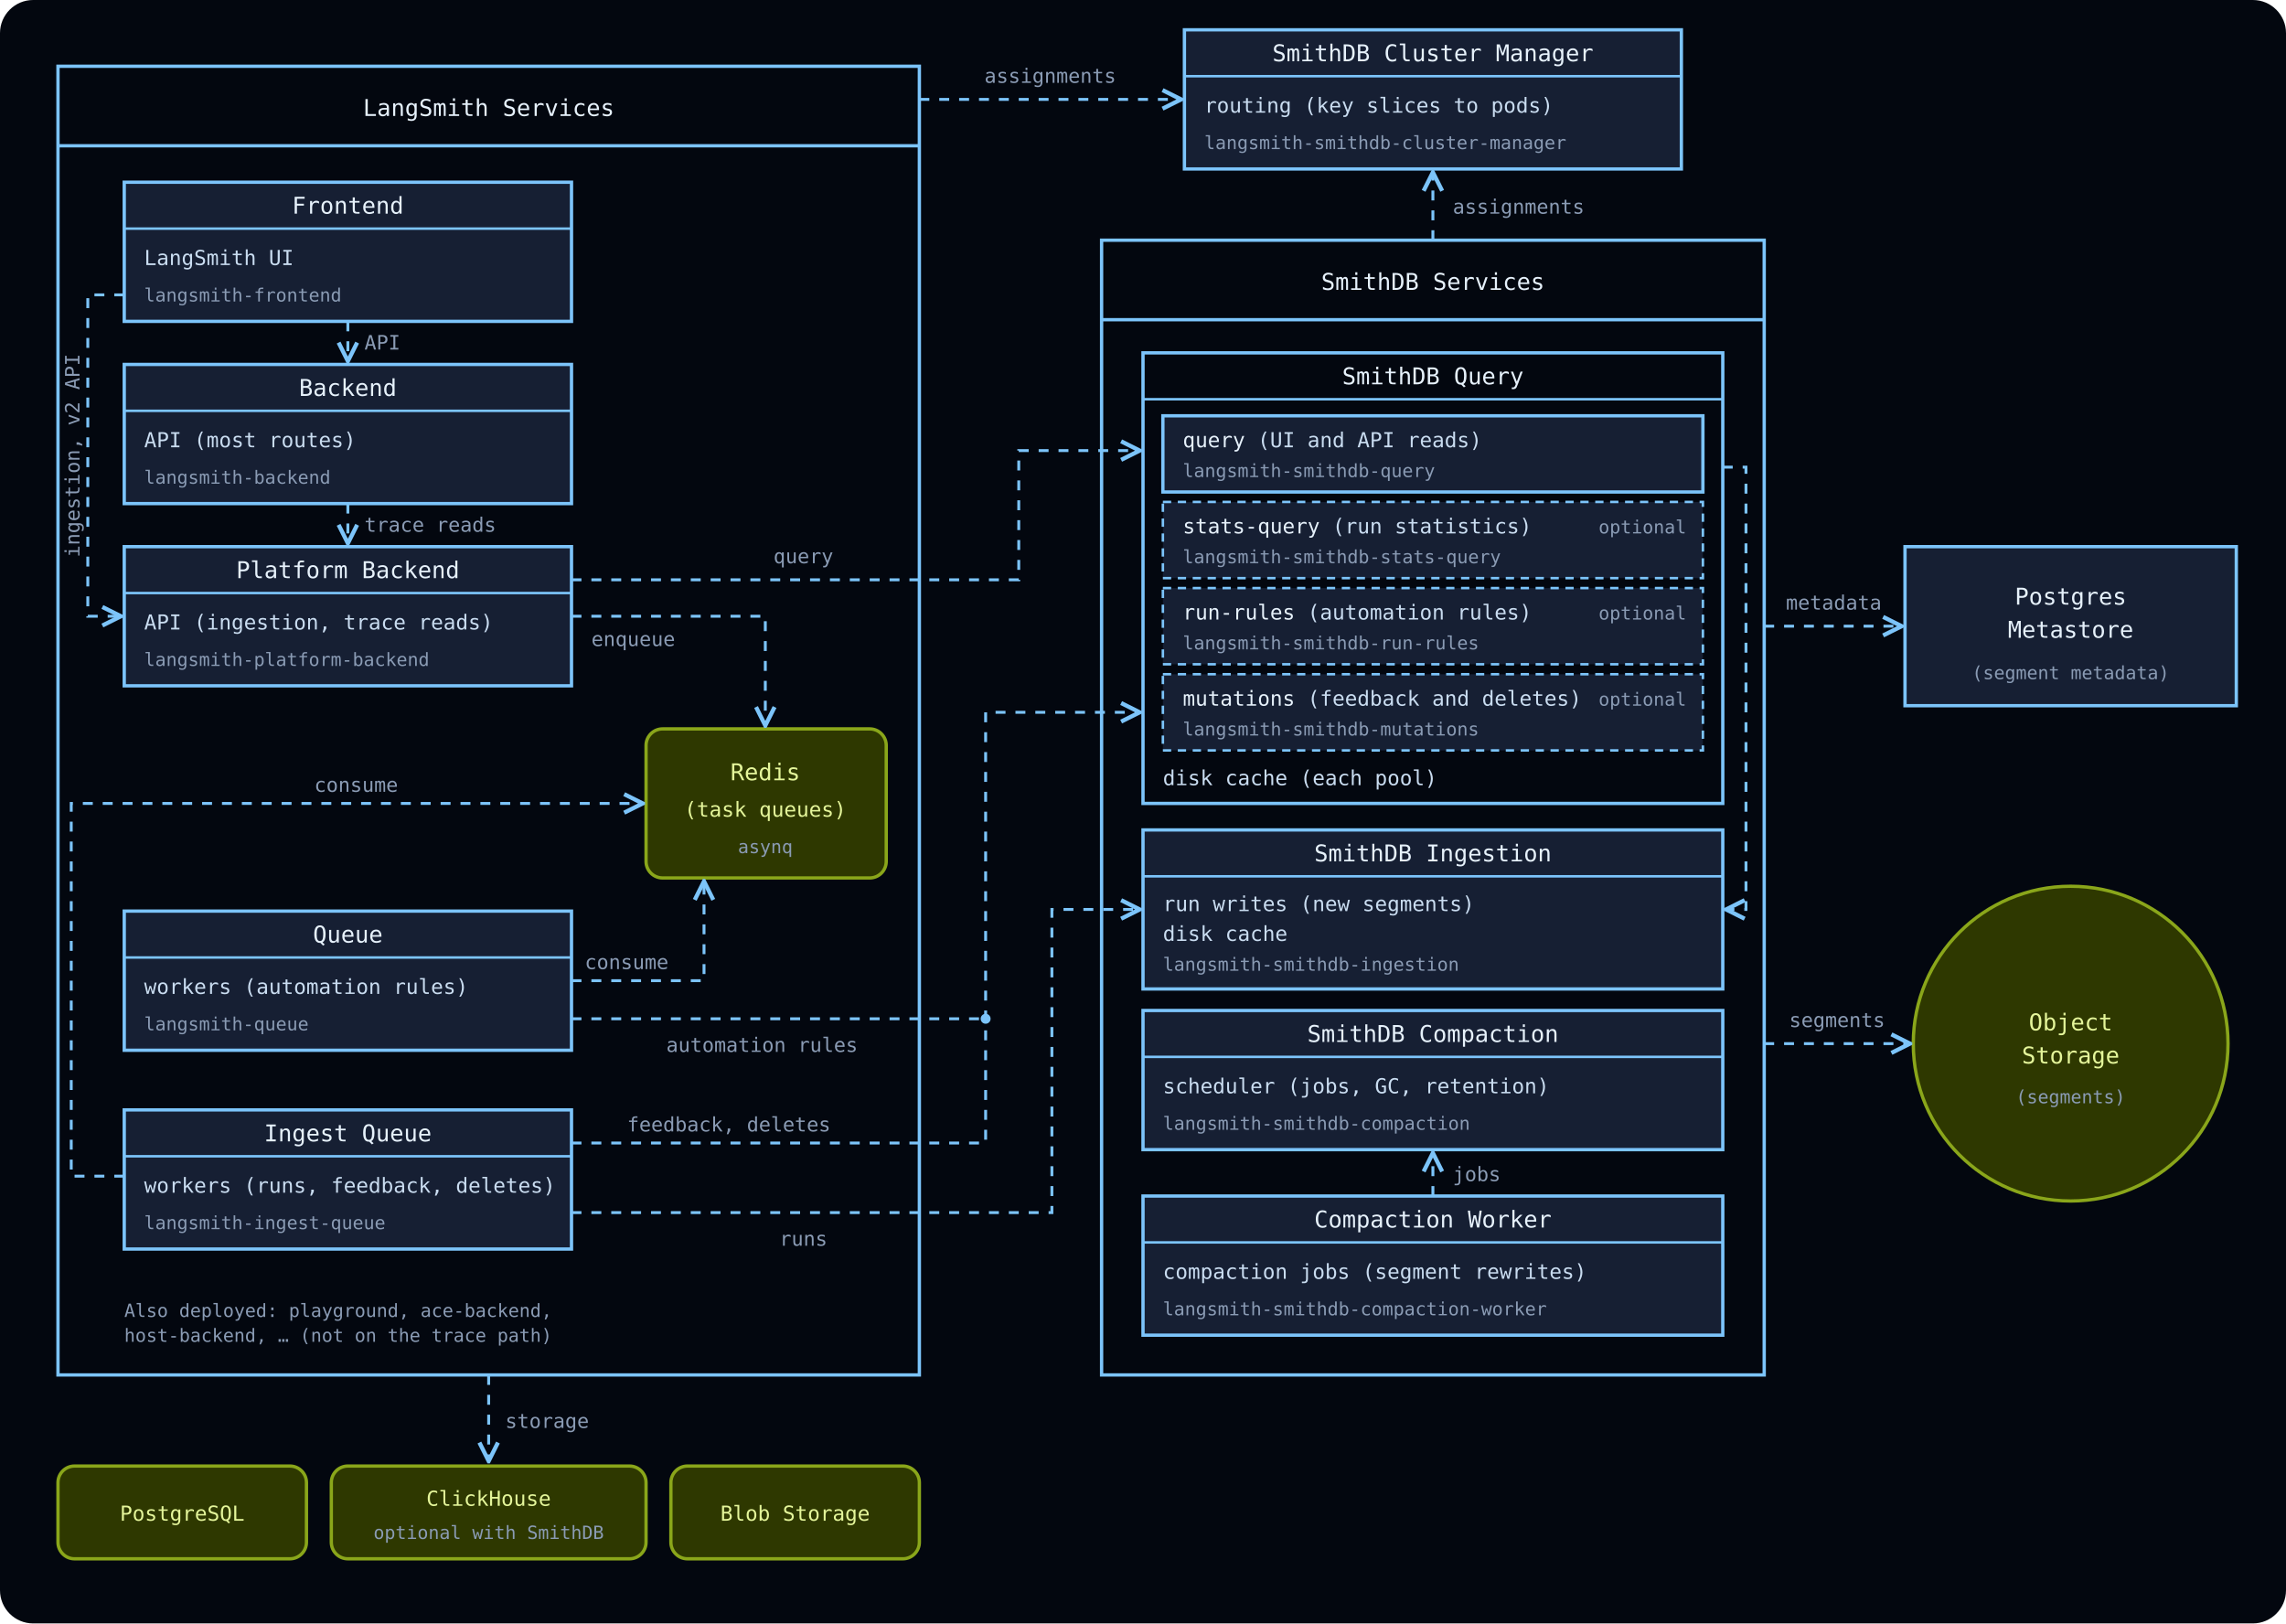
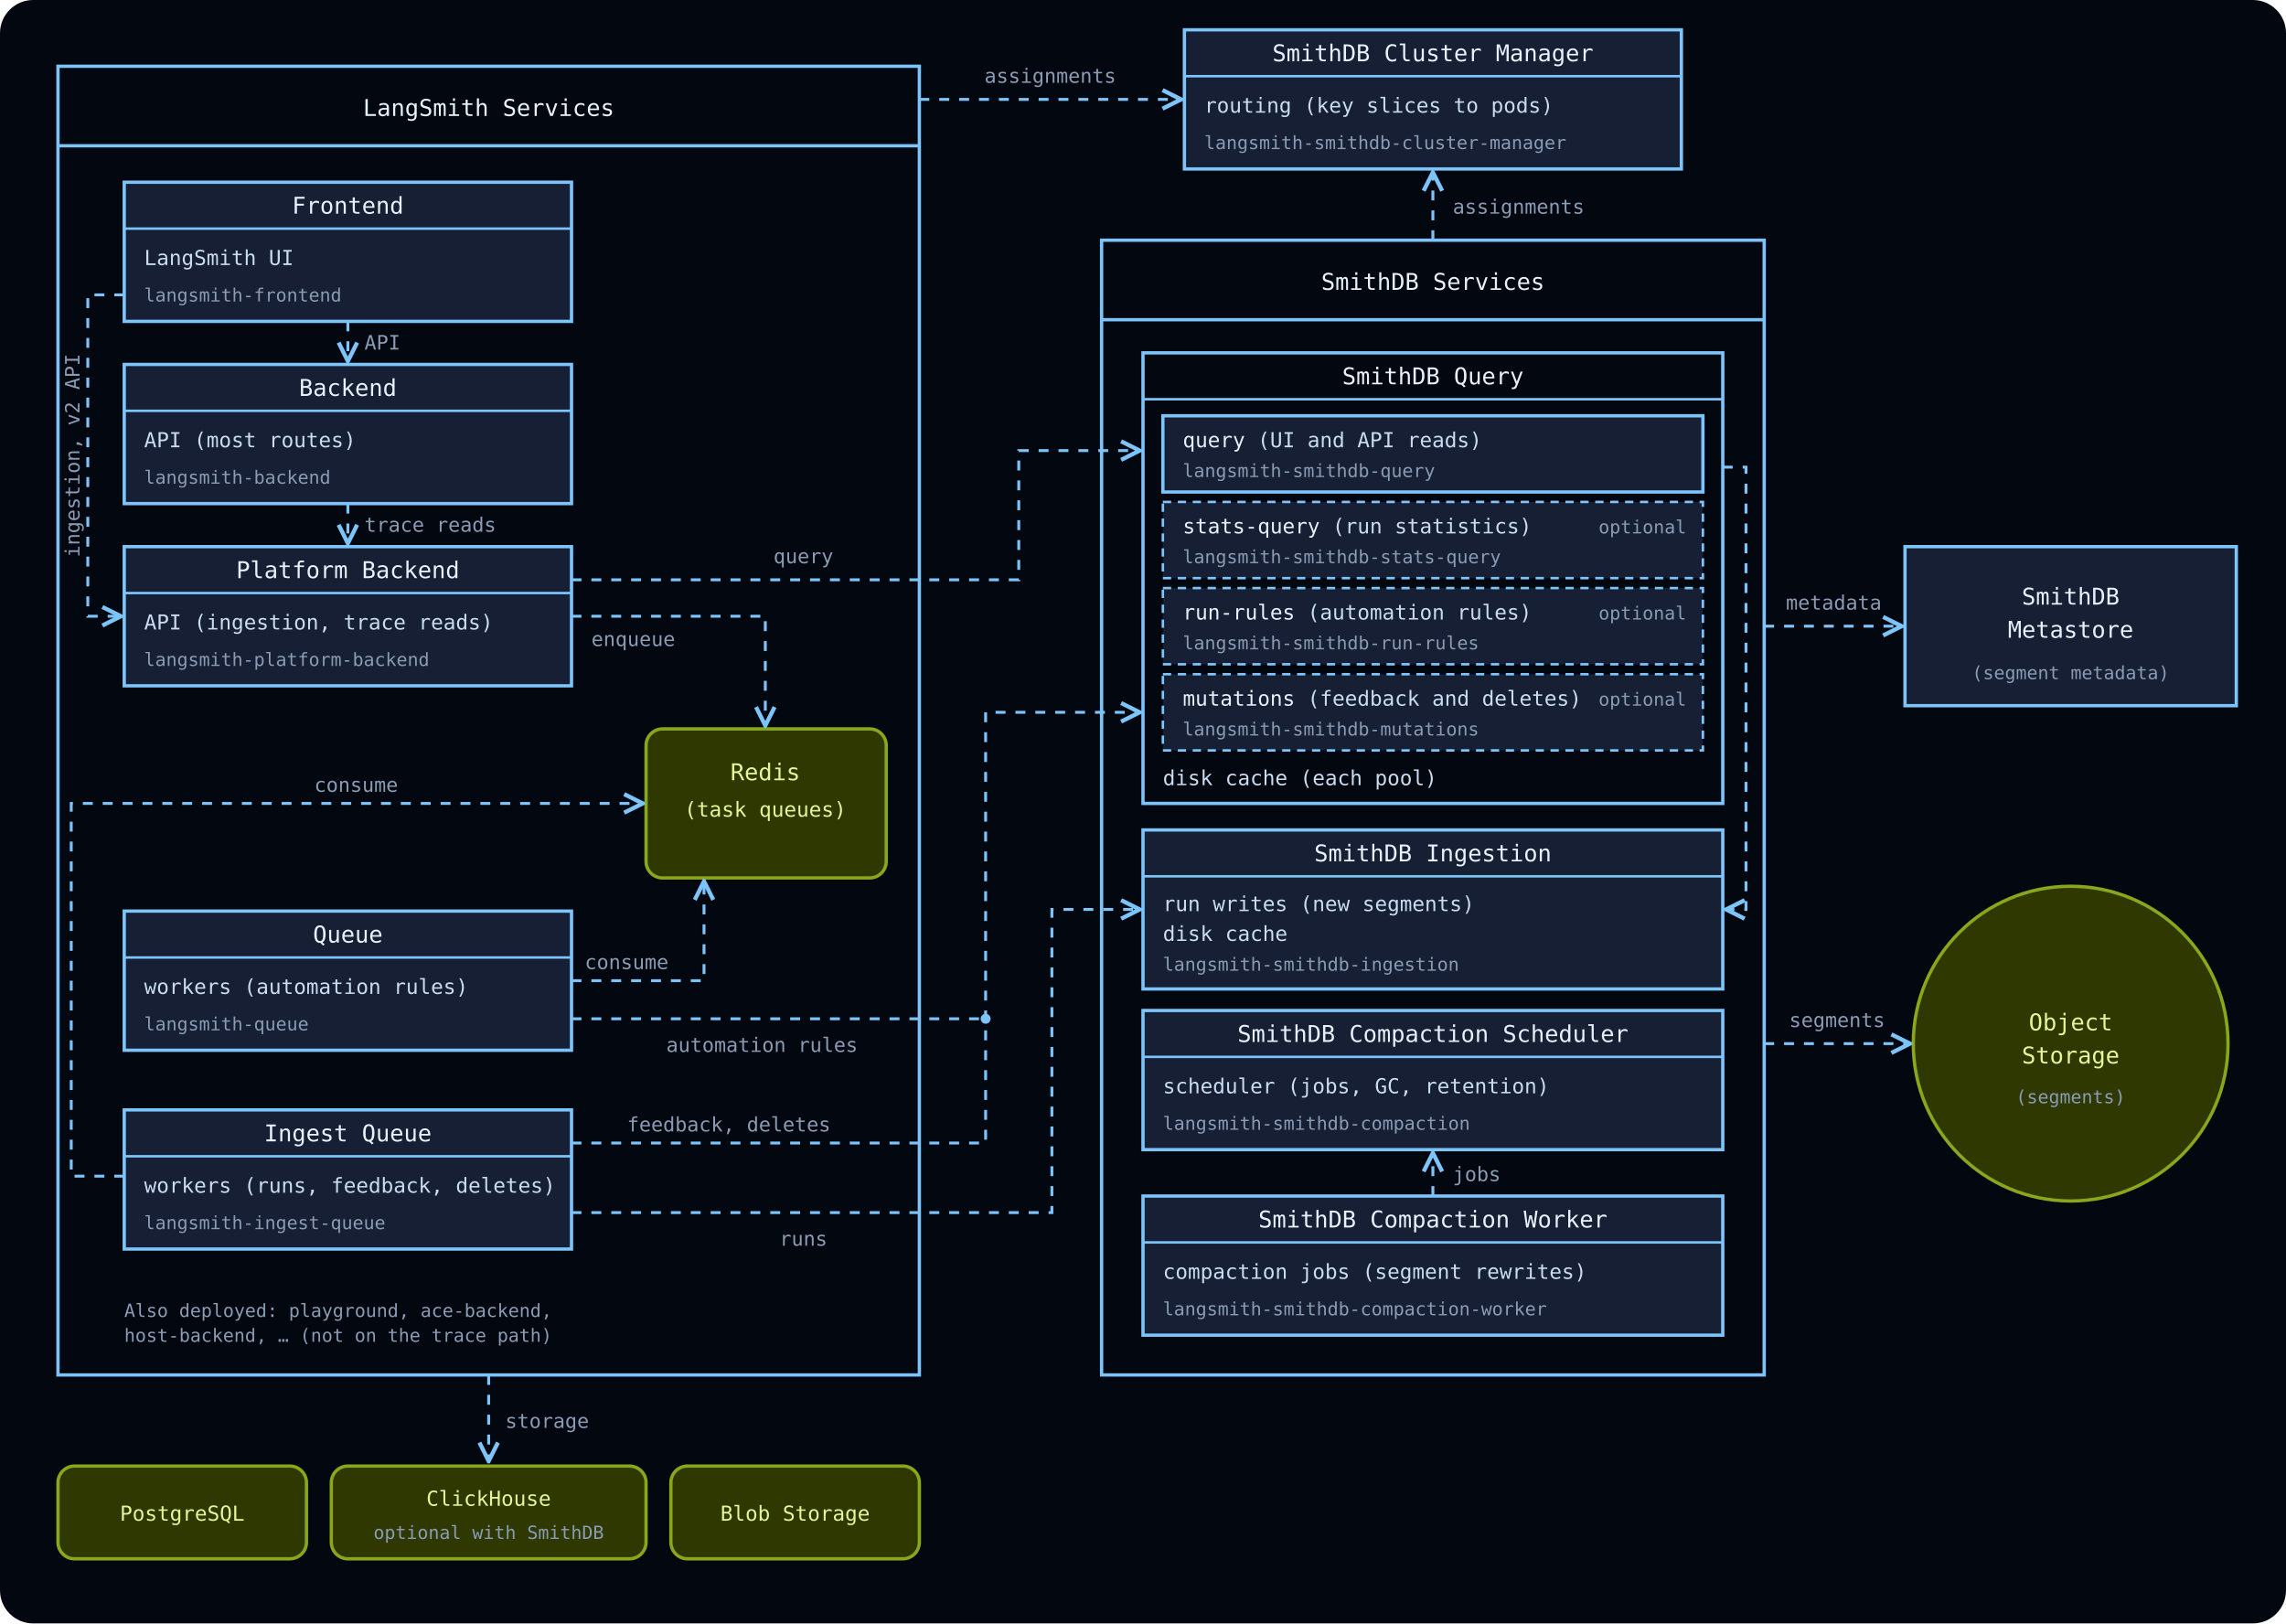
<svg xmlns="http://www.w3.org/2000/svg" id="diagram" style="color-scheme: dark" width="1380" height="980" viewBox="215 90 1380 980" role="img" aria-labelledby="title desc" font-family="ui-monospace, SFMono-Regular, Menlo, Consolas, monospace">
  <defs>
    <marker id="a" viewBox="0 0 10 10" refX="9" refY="5" markerWidth="8" markerHeight="8" orient="auto-start-reverse">
      <path d="M1 1 L9 5 L1 9" fill="none" stroke="#7cc4fa" stroke-width="1.8" />
    </marker>
  </defs>
  <rect x="215" y="90" width="1380" height="980" rx="20" fill="#03070f" />
  <rect x="250" y="130" width="520" height="790" fill="none" stroke="#7cc4fa" stroke-width="2" />
  <line x1="250" y1="178" x2="770" y2="178" stroke="#7cc4fa" stroke-width="2" />
  <text x="510" y="160" text-anchor="middle" font-size="14" fill="#e6f1fb">LangSmith Services</text>
  <rect x="290" y="200" width="270" height="84" fill="#161f33" stroke="#7cc4fa" stroke-width="2" />
  <line x1="290" y1="228" x2="560" y2="228" stroke="#7cc4fa" stroke-width="1.5" />
  <text x="425" y="219" text-anchor="middle" font-size="14" fill="#e6f1fb">Frontend</text>
  <text x="302" y="250" font-size="12.5" fill="#c9dcf0">LangSmith UI</text>
  <text x="302" y="272" font-size="11" fill="#8a9bb4">langsmith-frontend</text>
  <rect x="290" y="310" width="270" height="84" fill="#161f33" stroke="#7cc4fa" stroke-width="2" />
  <line x1="290" y1="338" x2="560" y2="338" stroke="#7cc4fa" stroke-width="1.5" />
  <text x="425" y="329" text-anchor="middle" font-size="14" fill="#e6f1fb">Backend</text>
  <text x="302" y="360" font-size="12.5" fill="#c9dcf0">API (most routes)</text>
  <text x="302" y="382" font-size="11" fill="#8a9bb4">langsmith-backend</text>
  <rect x="290" y="420" width="270" height="84" fill="#161f33" stroke="#7cc4fa" stroke-width="2" />
  <line x1="290" y1="448" x2="560" y2="448" stroke="#7cc4fa" stroke-width="1.5" />
  <text x="425" y="439" text-anchor="middle" font-size="14" fill="#e6f1fb">Platform Backend</text>
  <text x="302" y="470" font-size="12.5" fill="#c9dcf0">API (ingestion, trace reads)</text>
  <text x="302" y="492" font-size="11" fill="#8a9bb4">langsmith-platform-backend</text>
  <rect x="605" y="530" width="145" height="90" rx="10" fill="#2e3800" stroke="#8aa61a" stroke-width="2" />
  <text x="677" y="561" text-anchor="middle" font-size="14" fill="#e4f59a">Redis</text>
  <text x="677" y="583" text-anchor="middle" font-size="12.5" fill="#e4f59a">(task queues)</text>
-   <text x="677" y="605" text-anchor="middle" font-size="11" fill="#8a9bb4">asynq</text>
  <rect x="290" y="640" width="270" height="84" fill="#161f33" stroke="#7cc4fa" stroke-width="2" />
  <line x1="290" y1="668" x2="560" y2="668" stroke="#7cc4fa" stroke-width="1.5" />
  <text x="425" y="659" text-anchor="middle" font-size="14" fill="#e6f1fb">Queue</text>
  <text x="302" y="690" font-size="12.5" fill="#c9dcf0">workers (automation rules)</text>
  <text x="302" y="712" font-size="11" fill="#8a9bb4">langsmith-queue</text>
  <rect x="290" y="760" width="270" height="84" fill="#161f33" stroke="#7cc4fa" stroke-width="2" />
  <line x1="290" y1="788" x2="560" y2="788" stroke="#7cc4fa" stroke-width="1.5" />
  <text x="425" y="779" text-anchor="middle" font-size="14" fill="#e6f1fb">Ingest Queue</text>
  <text x="302" y="810" font-size="12.5" fill="#c9dcf0">workers (runs, feedback, deletes)</text>
  <text x="302" y="832" font-size="11" fill="#8a9bb4">langsmith-ingest-queue</text>
  <text x="290" y="885" font-size="11" fill="#8a9bb4">Also deployed: playground, ace-backend,</text>
  <text x="290" y="900" font-size="11" fill="#8a9bb4">host-backend, … (not on the trace path)</text>
  <rect x="930" y="108" width="300" height="84" fill="#161f33" stroke="#7cc4fa" stroke-width="2" />
  <line x1="930" y1="136" x2="1230" y2="136" stroke="#7cc4fa" stroke-width="1.5" />
  <text x="1080" y="127" text-anchor="middle" font-size="14" fill="#e6f1fb">SmithDB Cluster Manager</text>
  <text x="942" y="158" font-size="12.5" fill="#c9dcf0">routing (key slices to pods)</text>
  <text x="942" y="180" font-size="11" fill="#8a9bb4">langsmith-smithdb-cluster-manager</text>
  <rect x="880" y="235" width="400" height="685" fill="none" stroke="#7cc4fa" stroke-width="2" />
  <line x1="880" y1="283" x2="1280" y2="283" stroke="#7cc4fa" stroke-width="2" />
  <text x="1080" y="265" text-anchor="middle" font-size="14" fill="#e6f1fb">SmithDB Services</text>
  <rect x="905" y="303" width="350" height="272" fill="none" stroke="#7cc4fa" stroke-width="2" />
  <line x1="905" y1="331" x2="1255" y2="331" stroke="#7cc4fa" stroke-width="1.5" />
  <text x="1080" y="322" text-anchor="middle" font-size="14" fill="#e6f1fb">SmithDB Query</text>
  <text x="917" y="564" font-size="12.5" fill="#c9dcf0">disk cache (each pool)</text>
  <rect x="917" y="341" width="326" height="46" fill="#161f33" stroke="#7cc4fa" stroke-width="2" />
  <text x="929" y="360" font-size="12.5" fill="#c9dcf0">
    <tspan fill="#e6f1fb">query</tspan> (UI and API reads)</text>
  <text x="929" y="378" font-size="11" fill="#8a9bb4">langsmith-smithdb-query</text>
  <rect x="917" y="393" width="326" height="46" fill="#161f33" stroke="#7cc4fa" stroke-width="1.5" stroke-dasharray="5 4" />
  <text x="929" y="412" font-size="12.5" fill="#c9dcf0">
    <tspan fill="#e6f1fb">stats-query</tspan> (run statistics)</text>
  <text x="1233" y="412" text-anchor="end" font-size="11" fill="#8a9bb4">optional</text>
  <text x="929" y="430" font-size="11" fill="#8a9bb4">langsmith-smithdb-stats-query</text>
  <rect x="917" y="445" width="326" height="46" fill="#161f33" stroke="#7cc4fa" stroke-width="1.5" stroke-dasharray="5 4" />
  <text x="929" y="464" font-size="12.5" fill="#c9dcf0">
    <tspan fill="#e6f1fb">run-rules</tspan> (automation rules)</text>
  <text x="1233" y="464" text-anchor="end" font-size="11" fill="#8a9bb4">optional</text>
  <text x="929" y="482" font-size="11" fill="#8a9bb4">langsmith-smithdb-run-rules</text>
  <rect x="917" y="497" width="326" height="46" fill="#161f33" stroke="#7cc4fa" stroke-width="1.5" stroke-dasharray="5 4" />
  <text x="929" y="516" font-size="12.5" fill="#c9dcf0">
    <tspan fill="#e6f1fb">mutations</tspan> (feedback and deletes)</text>
  <text x="1233" y="516" text-anchor="end" font-size="11" fill="#8a9bb4">optional</text>
  <text x="929" y="534" font-size="11" fill="#8a9bb4">langsmith-smithdb-mutations</text>
  <rect x="905" y="591" width="350" height="96" fill="#161f33" stroke="#7cc4fa" stroke-width="2" />
  <line x1="905" y1="619" x2="1255" y2="619" stroke="#7cc4fa" stroke-width="1.5" />
  <text x="1080" y="610" text-anchor="middle" font-size="14" fill="#e6f1fb">SmithDB Ingestion</text>
  <text x="917" y="640" font-size="12.5" fill="#c9dcf0">run writes (new segments)</text>
  <text x="917" y="658" font-size="12.5" fill="#c9dcf0">disk cache</text>
  <text x="917" y="676" font-size="11" fill="#8a9bb4">langsmith-smithdb-ingestion</text>
  <rect x="905" y="700" width="350" height="84" fill="#161f33" stroke="#7cc4fa" stroke-width="2" />
  <line x1="905" y1="728" x2="1255" y2="728" stroke="#7cc4fa" stroke-width="1.5" />
-   <text x="1080" y="719" text-anchor="middle" font-size="14" fill="#e6f1fb">SmithDB Compaction</text>
+   <text x="1080" y="719" text-anchor="middle" font-size="14" fill="#e6f1fb">SmithDB Compaction Scheduler</text>
  <text x="917" y="750" font-size="12.5" fill="#c9dcf0">scheduler (jobs, GC, retention)</text>
  <text x="917" y="772" font-size="11" fill="#8a9bb4">langsmith-smithdb-compaction</text>
  <rect x="905" y="812" width="350" height="84" fill="#161f33" stroke="#7cc4fa" stroke-width="2" />
  <line x1="905" y1="840" x2="1255" y2="840" stroke="#7cc4fa" stroke-width="1.5" />
-   <text x="1080" y="831" text-anchor="middle" font-size="14" fill="#e6f1fb">Compaction Worker</text>
+   <text x="1080" y="831" text-anchor="middle" font-size="14" fill="#e6f1fb">SmithDB Compaction Worker</text>
  <text x="917" y="862" font-size="12.5" fill="#c9dcf0">compaction jobs (segment rewrites)</text>
  <text x="917" y="884" font-size="11" fill="#8a9bb4">langsmith-smithdb-compaction-worker</text>
  <rect x="1365" y="420" width="200" height="96" fill="#161f33" stroke="#7cc4fa" stroke-width="2" />
-   <text x="1465" y="455" text-anchor="middle" font-size="14" fill="#e6f1fb">Postgres</text>
+   <text x="1465" y="455" text-anchor="middle" font-size="14" fill="#e6f1fb">SmithDB</text>
  <text x="1465" y="475" text-anchor="middle" font-size="14" fill="#e6f1fb">Metastore</text>
  <text x="1465" y="500" text-anchor="middle" font-size="11" fill="#8a9bb4">(segment metadata)</text>
  <circle cx="1465" cy="720" r="95" fill="#2e3800" stroke="#8aa61a" stroke-width="2" />
  <text x="1465" y="712" text-anchor="middle" font-size="14" fill="#e4f59a">Object</text>
  <text x="1465" y="732" text-anchor="middle" font-size="14" fill="#e4f59a">Storage</text>
  <text x="1465" y="756" text-anchor="middle" font-size="11" fill="#8a9bb4">(segments)</text>
  <rect x="250" y="975" width="150" height="56" rx="10" fill="#2e3800" stroke="#8aa61a" stroke-width="2" />
  <text x="325" y="1008" text-anchor="middle" font-size="12.5" fill="#e4f59a">PostgreSQL</text>
  <rect x="415" y="975" width="190" height="56" rx="10" fill="#2e3800" stroke="#8aa61a" stroke-width="2" />
  <text x="510" y="999" text-anchor="middle" font-size="12.5" fill="#e4f59a">ClickHouse</text>
  <text x="510" y="1019" text-anchor="middle" font-size="11" fill="#8a9bb4">optional with SmithDB</text>
  <rect x="620" y="975" width="150" height="56" rx="10" fill="#2e3800" stroke="#8aa61a" stroke-width="2" />
  <text x="695" y="1008" text-anchor="middle" font-size="12.5" fill="#e4f59a">Blob Storage</text>
  <path d="M425 284 V308" marker-end="url(#a)" stroke="#7cc4fa" stroke-width="1.75" fill="none" stroke-dasharray="6 6" />
  <text x="435" y="301" font-size="12" fill="#8a9bb4">API</text>
  <path d="M290 268 H268 V462 H288" marker-end="url(#a)" stroke="#7cc4fa" stroke-width="1.75" fill="none" stroke-dasharray="6 6" />
  <text x="263" y="365" text-anchor="middle" transform="rotate(-90 263 365)" font-size="12" fill="#8a9bb4">ingestion, v2 API</text>
  <path d="M425 394 V418" marker-end="url(#a)" stroke="#7cc4fa" stroke-width="1.75" fill="none" stroke-dasharray="6 6" />
  <text x="435" y="411" font-size="12" fill="#8a9bb4">trace reads</text>
  <path d="M560 440 H830 V362 H903" marker-end="url(#a)" stroke="#7cc4fa" stroke-width="1.75" fill="none" stroke-dasharray="6 6" />
  <text x="700" y="430" text-anchor="middle" font-size="12" fill="#8a9bb4">query</text>
  <path d="M560 705 H810" stroke="#7cc4fa" stroke-width="1.75" fill="none" stroke-dasharray="6 6" />
  <circle cx="810" cy="705" r="3" fill="#7cc4fa" />
  <text x="675" y="725" text-anchor="middle" font-size="12" fill="#8a9bb4">automation rules</text>
  <path d="M560 462 H677 V528" marker-end="url(#a)" stroke="#7cc4fa" stroke-width="1.75" fill="none" stroke-dasharray="6 6" />
  <text x="572" y="480" font-size="12" fill="#8a9bb4">enqueue</text>
  <path d="M560 682 H640 V622" marker-end="url(#a)" stroke="#7cc4fa" stroke-width="1.75" fill="none" stroke-dasharray="6 6" />
  <text x="568" y="675" font-size="12" fill="#8a9bb4">consume</text>
  <path d="M290 800 H258 V575 H603" marker-end="url(#a)" stroke="#7cc4fa" stroke-width="1.75" fill="none" stroke-dasharray="6 6" />
  <text x="430" y="568" text-anchor="middle" font-size="12" fill="#8a9bb4">consume</text>
  <path d="M560 780 H810 V520 H903" marker-end="url(#a)" stroke="#7cc4fa" stroke-width="1.75" fill="none" stroke-dasharray="6 6" />
  <text x="655" y="773" text-anchor="middle" font-size="12" fill="#8a9bb4">feedback, deletes</text>
  <path d="M560 822 H850 V639 H903" marker-end="url(#a)" stroke="#7cc4fa" stroke-width="1.75" fill="none" stroke-dasharray="6 6" />
  <text x="700" y="842" text-anchor="middle" font-size="12" fill="#8a9bb4">runs</text>
  <path d="M770 150 H928" marker-end="url(#a)" stroke="#7cc4fa" stroke-width="1.75" fill="none" stroke-dasharray="6 6" />
  <path d="M1080 235 V194" marker-end="url(#a)" stroke="#7cc4fa" stroke-width="1.75" fill="none" stroke-dasharray="6 6" />
  <text x="849" y="140" text-anchor="middle" font-size="12" fill="#8a9bb4">assignments</text>
  <text x="1092" y="219" font-size="12" fill="#8a9bb4">assignments</text>
  <path d="M1255 372 H1269 V639 H1257" marker-end="url(#a)" stroke="#7cc4fa" stroke-width="1.75" fill="none" stroke-dasharray="6 6" />
  <path d="M1080 812 V786" marker-end="url(#a)" stroke="#7cc4fa" stroke-width="1.75" fill="none" stroke-dasharray="6 6" />
  <text x="1092" y="803" font-size="12" fill="#8a9bb4">jobs</text>
  <path d="M1280 468 H1363" marker-end="url(#a)" stroke="#7cc4fa" stroke-width="1.75" fill="none" stroke-dasharray="6 6" />
  <text x="1322" y="458" text-anchor="middle" font-size="12" fill="#8a9bb4">metadata</text>
  <path d="M1280 720 H1368" marker-end="url(#a)" stroke="#7cc4fa" stroke-width="1.75" fill="none" stroke-dasharray="6 6" />
  <text x="1324" y="710" text-anchor="middle" font-size="12" fill="#8a9bb4">segments</text>
  <path d="M510 920 V972" marker-end="url(#a)" stroke="#7cc4fa" stroke-width="1.75" fill="none" stroke-dasharray="6 6" />
  <text x="520" y="952" font-size="12" fill="#8a9bb4">storage</text>
</svg>
